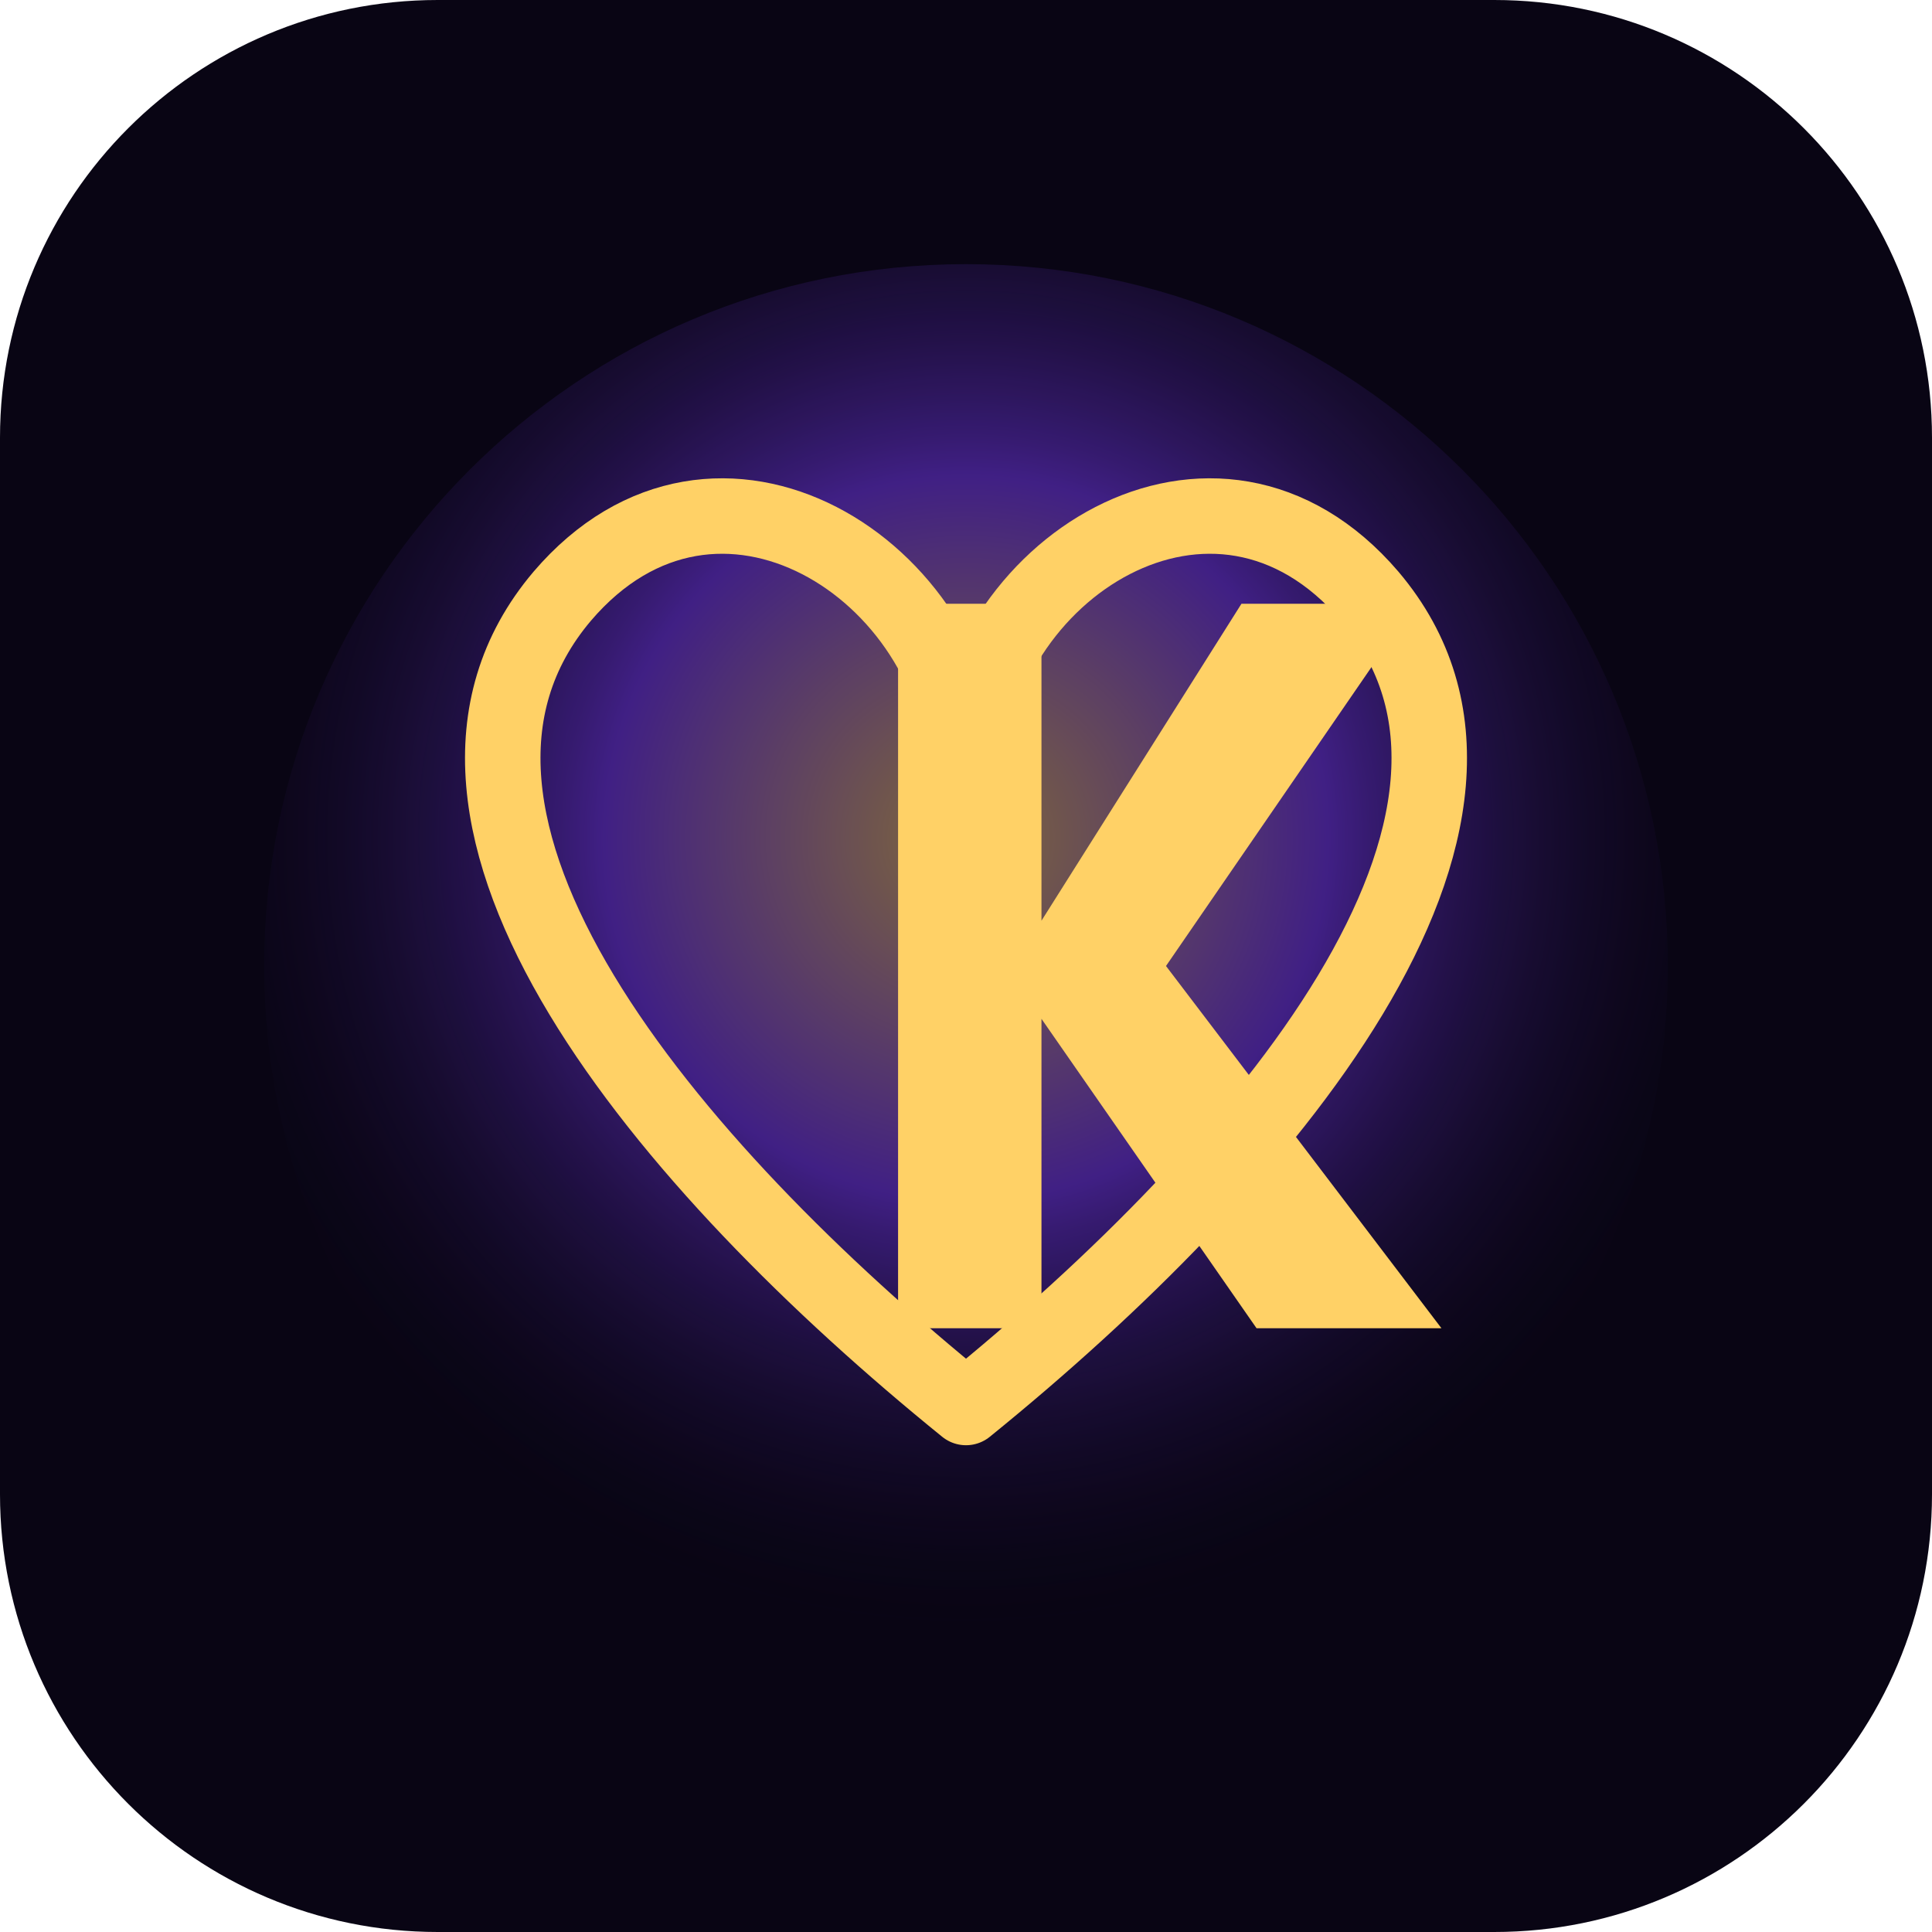
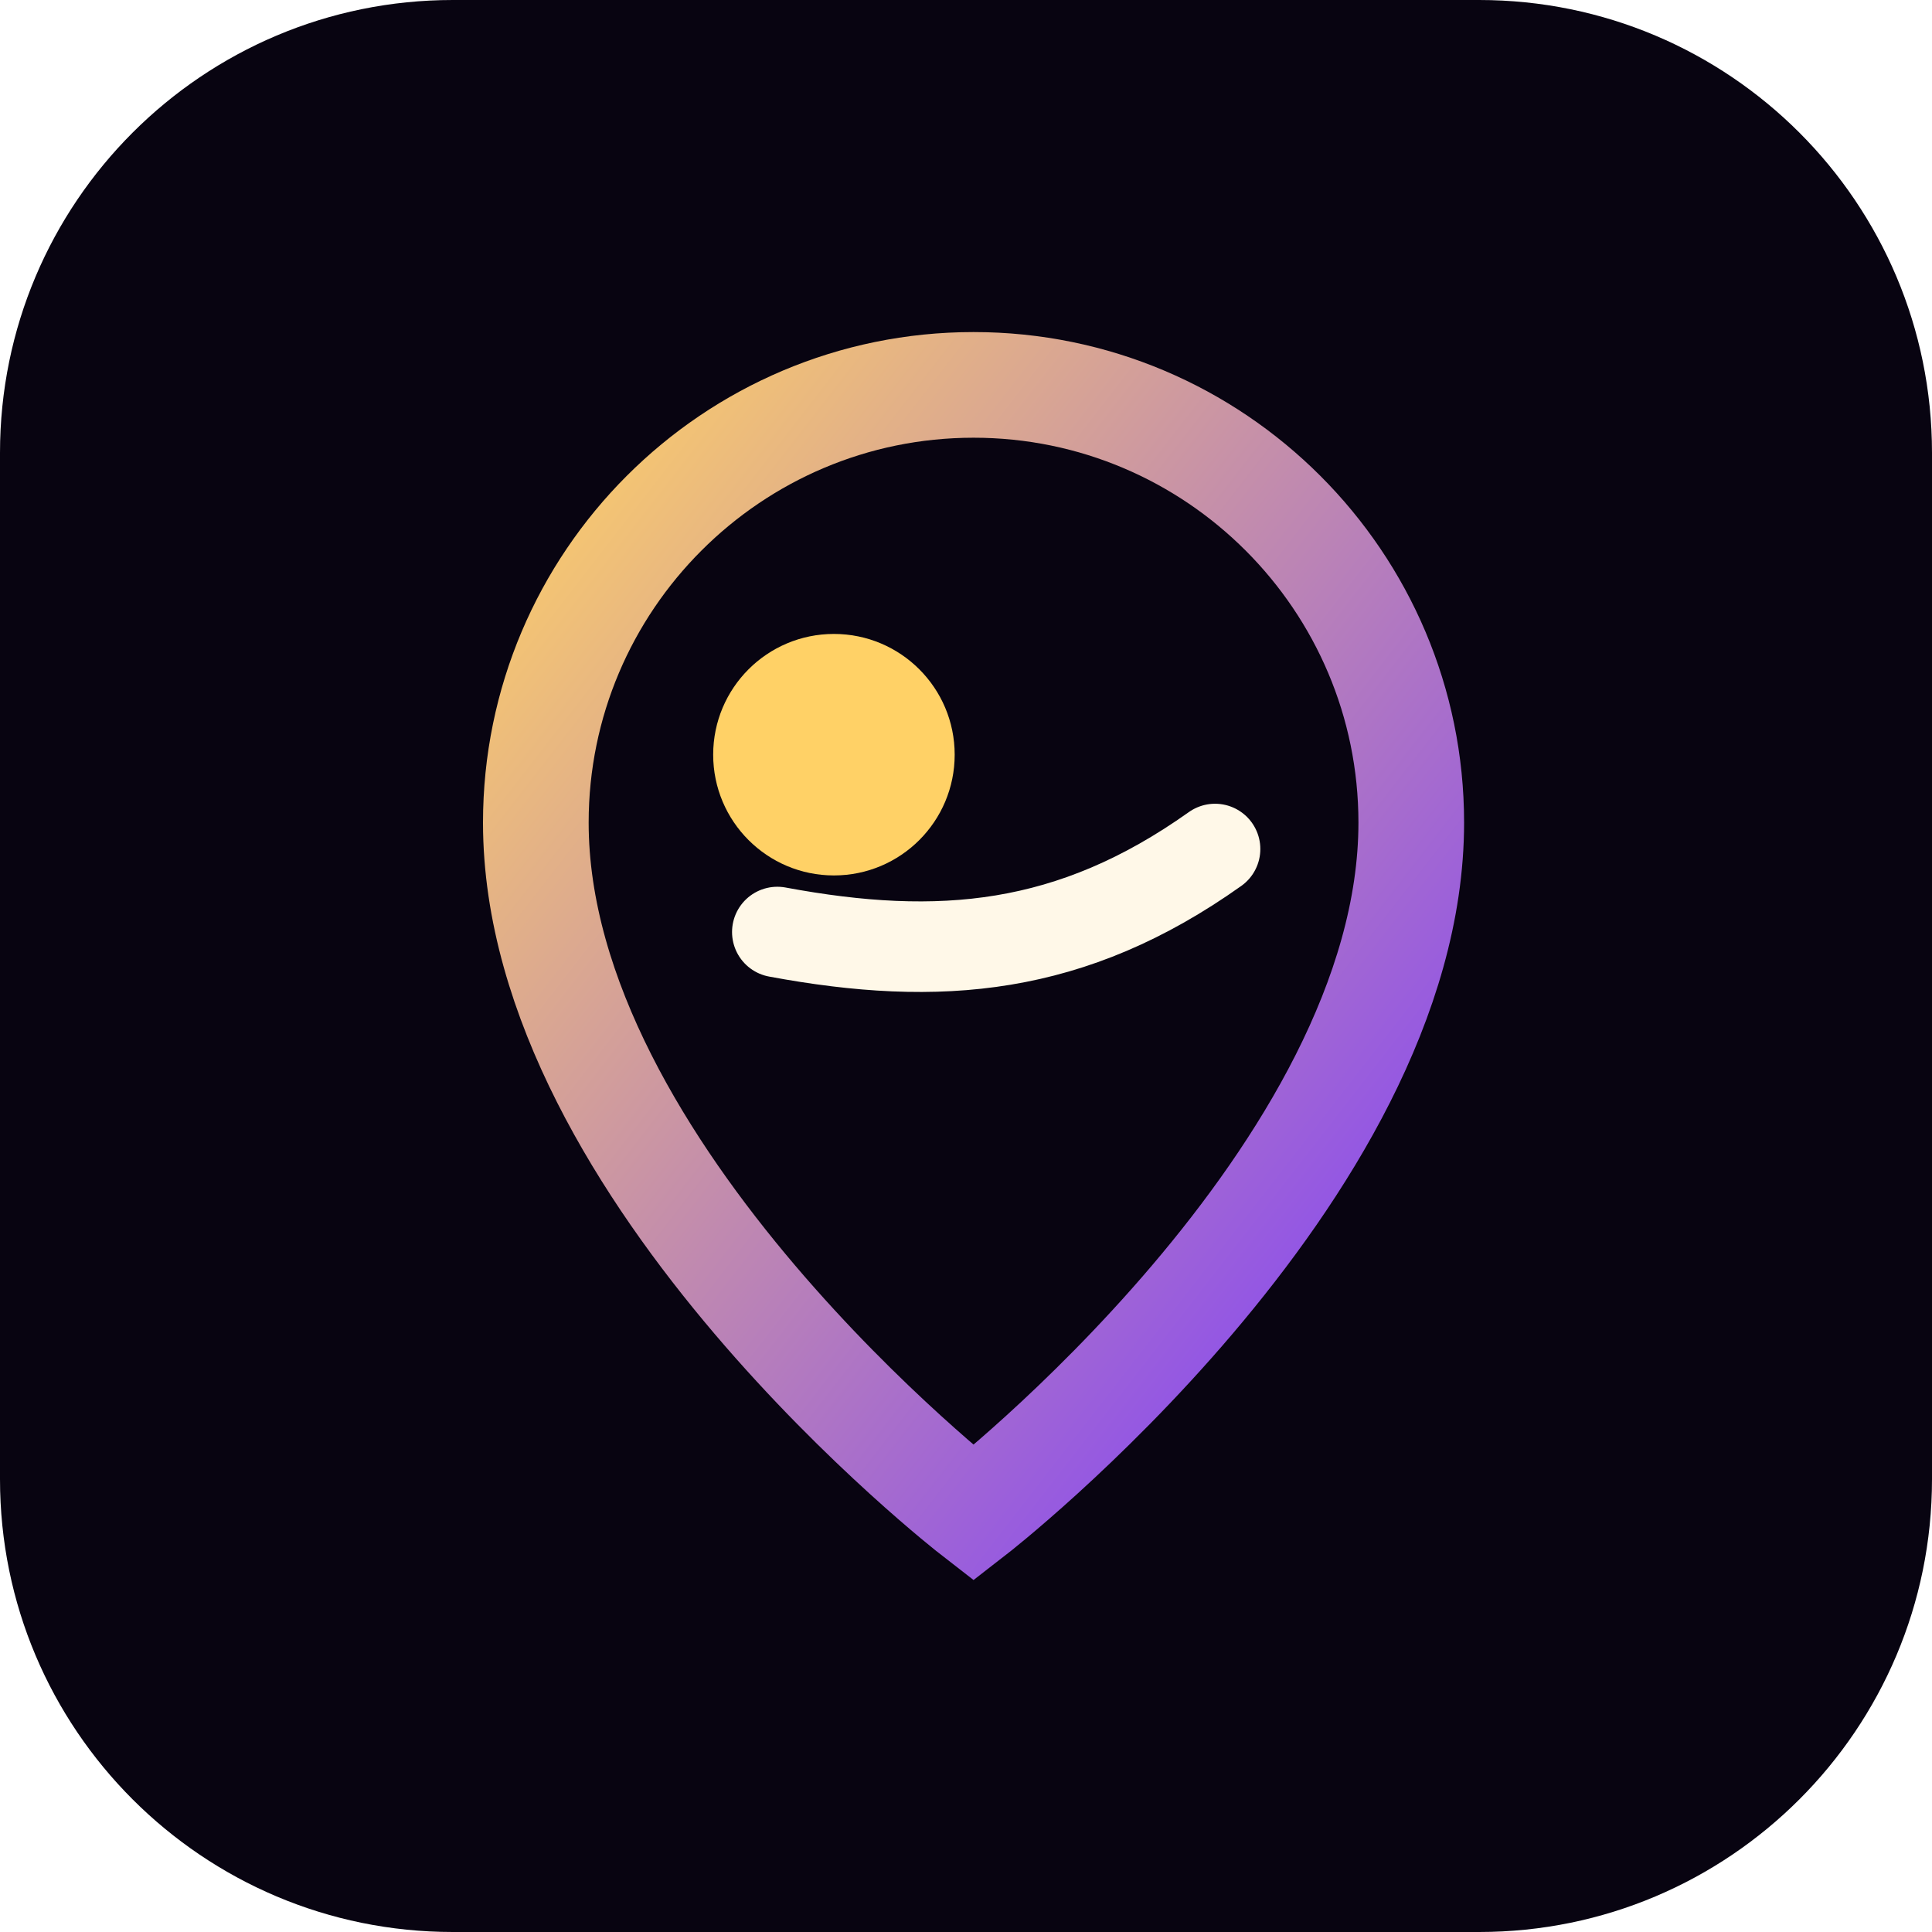
- <svg xmlns="http://www.w3.org/2000/svg" width="512" height="512" viewBox="0 0 512 512" fill="none">
-   <rect width="512" height="512" rx="116" fill="#090514" />
-   <circle cx="256" cy="256" r="186" fill="url(#g1)" opacity=".48" />
-   <path d="M149 158C190 110 254 151 256 205C258 151 322 110 363 158C413 217 335 309 256 373C177 309 99 217 149 158Z" stroke="#FFD166" stroke-width="20" stroke-linecap="round" stroke-linejoin="round" />
-   <path d="M238 160H276V244L329 160H375L309 256L382 352H333L276 270V352H238V160Z" fill="#FFD166" />
+ <svg xmlns="http://www.w3.org/2000/svg" viewBox="0 0 512 512">
  <defs>
-     <radialGradient id="g1" cx="0" cy="0" r="1" gradientUnits="userSpaceOnUse" gradientTransform="translate(256 222) rotate(90) scale(214)">
-       <stop stop-color="#FFD166" />
-       <stop offset=".45" stop-color="#7C3CFF" />
-       <stop offset="1" stop-color="#090514" stop-opacity="0" />
-     </radialGradient>
+     <linearGradient id="g" x1="0" x2="1" y1="0" y2="1">
+       <stop offset="0" stop-color="#ffd166" />
+       <stop offset="1" stop-color="#7c3cff" />
+     </linearGradient>
  </defs>
+   <rect width="512" height="512" rx="120" fill="#080411" />
+   <path d="M258 102c64 0 116 52 116 116 0 93-116 183-116 183S142 311 142 218c0-64 52-116 116-116Z" fill="none" stroke="url(#g)" stroke-width="28" />
+   <circle cx="221" cy="200" r="32" fill="#ffd166" />
+   <path d="M206 247c43 8 78 5 116-22" fill="none" stroke="#fff8e8" stroke-width="24" stroke-linecap="round" />
</svg>
